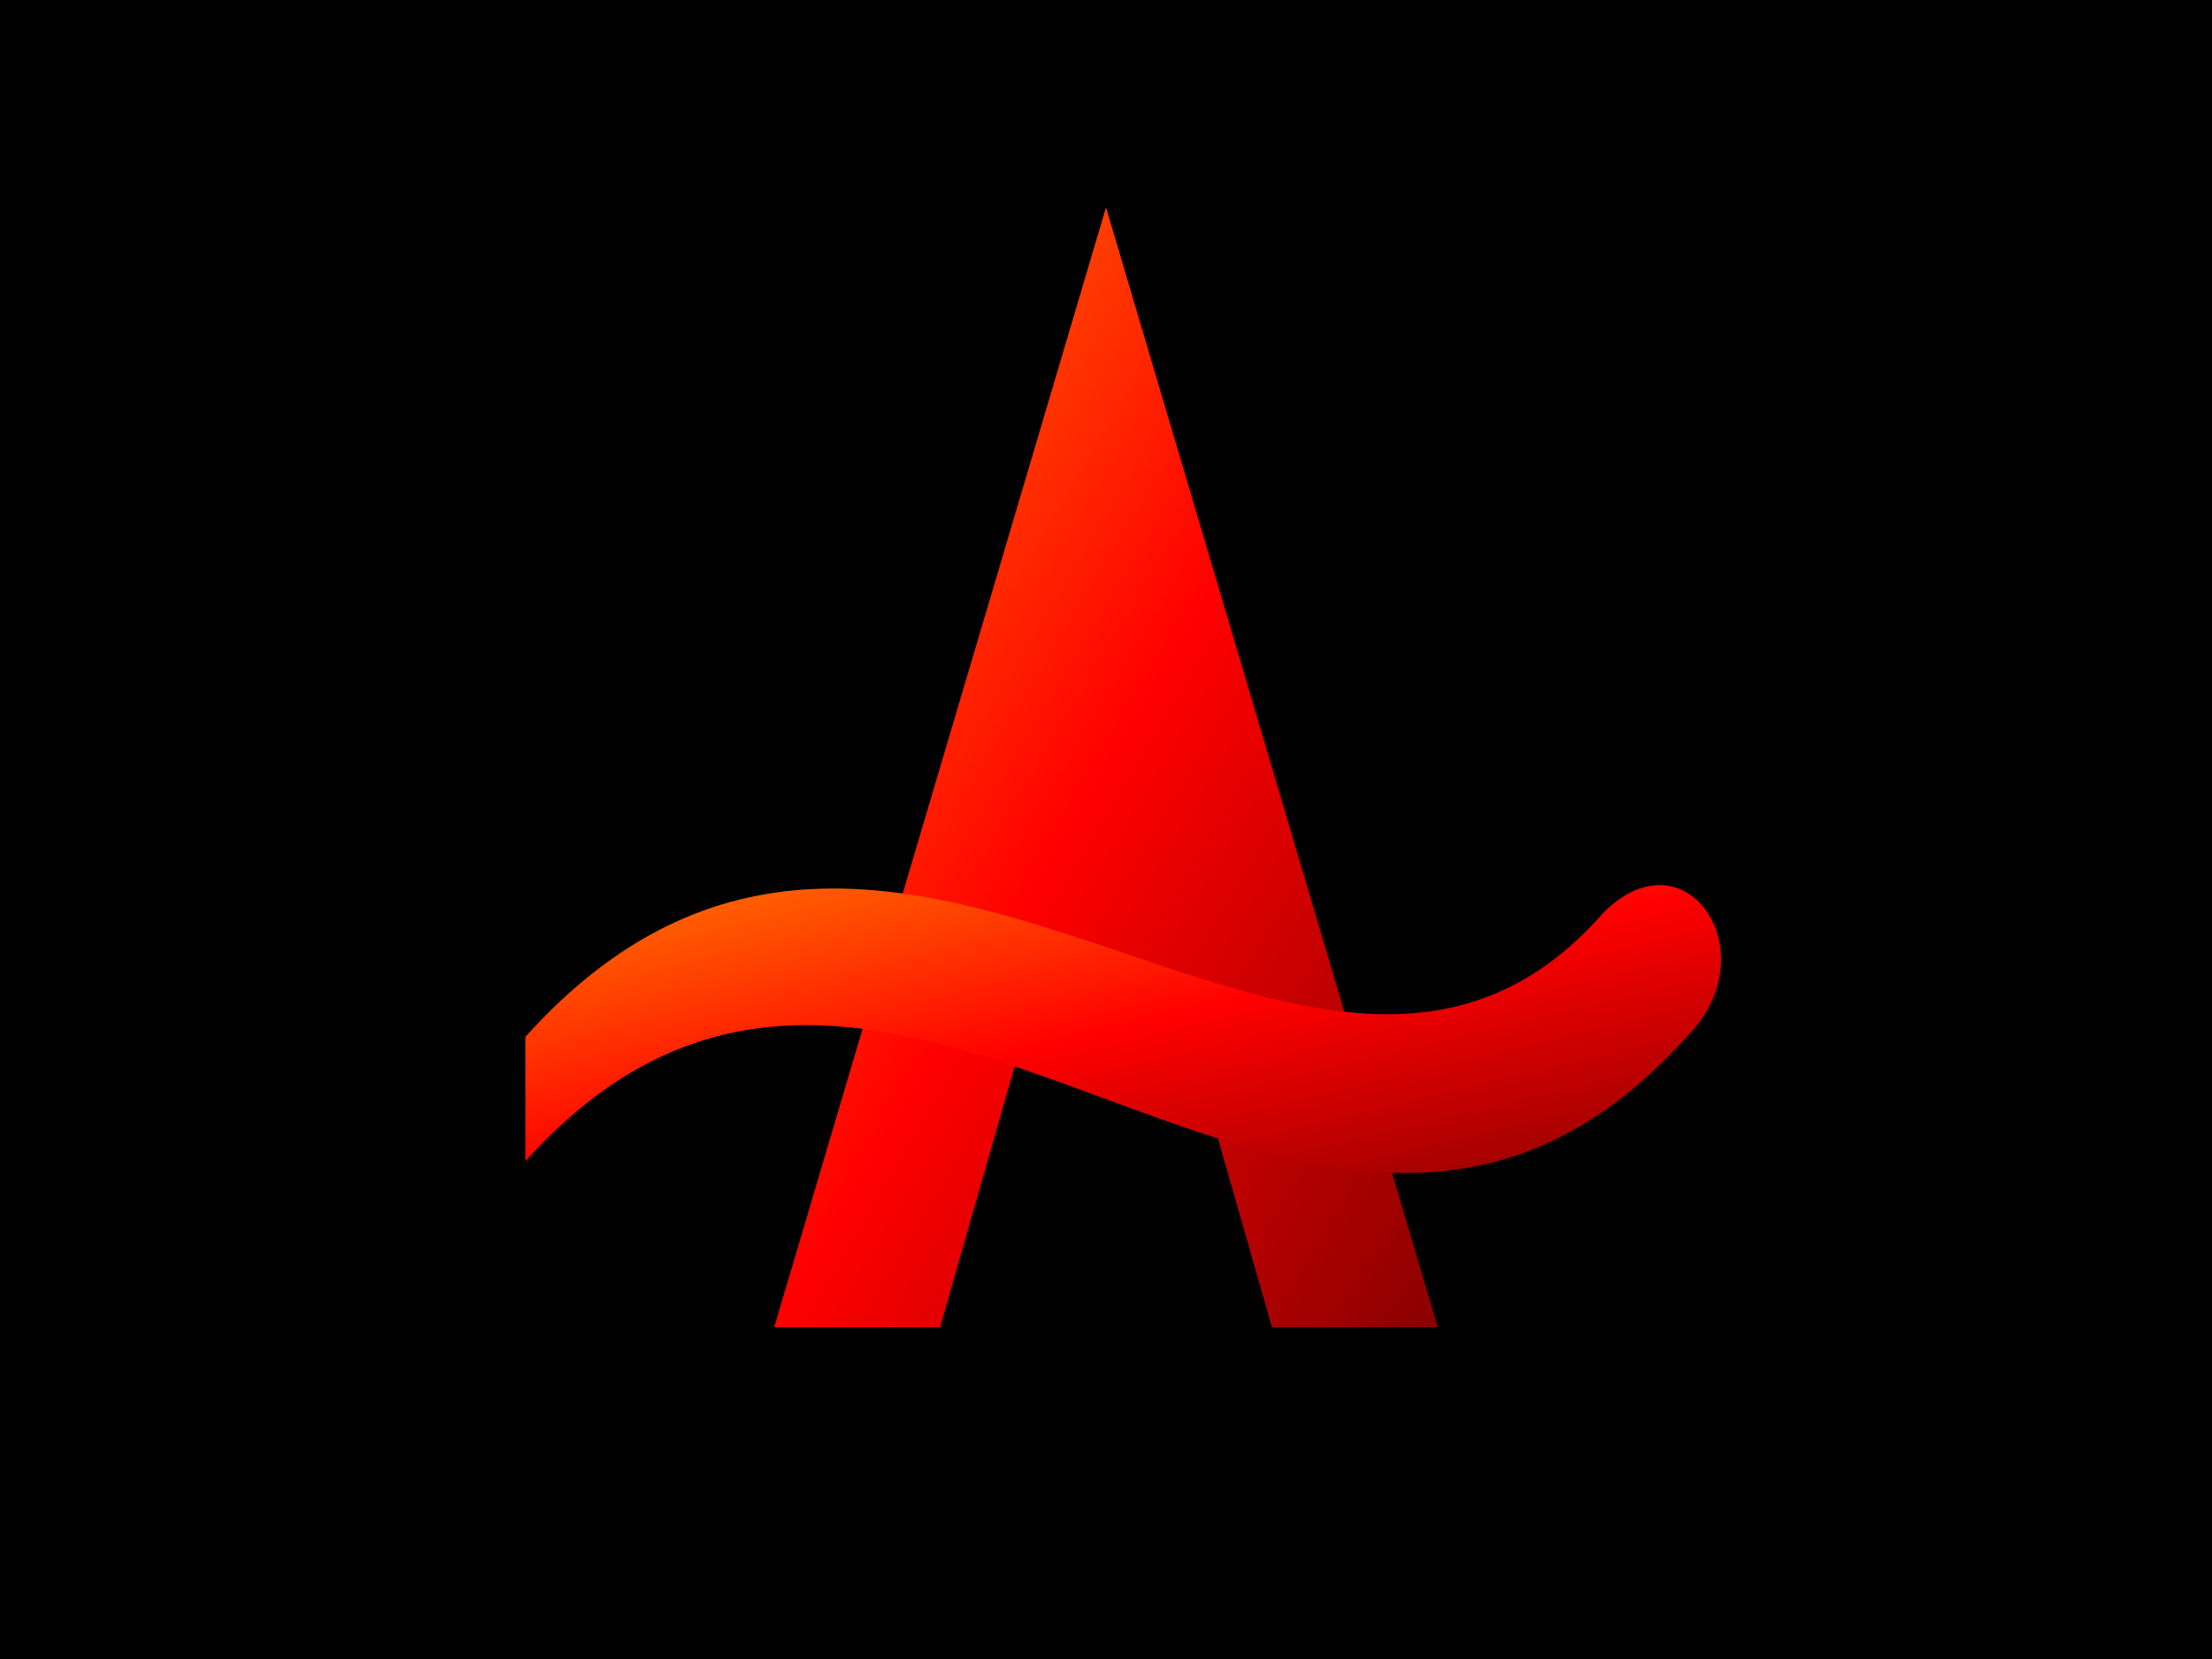
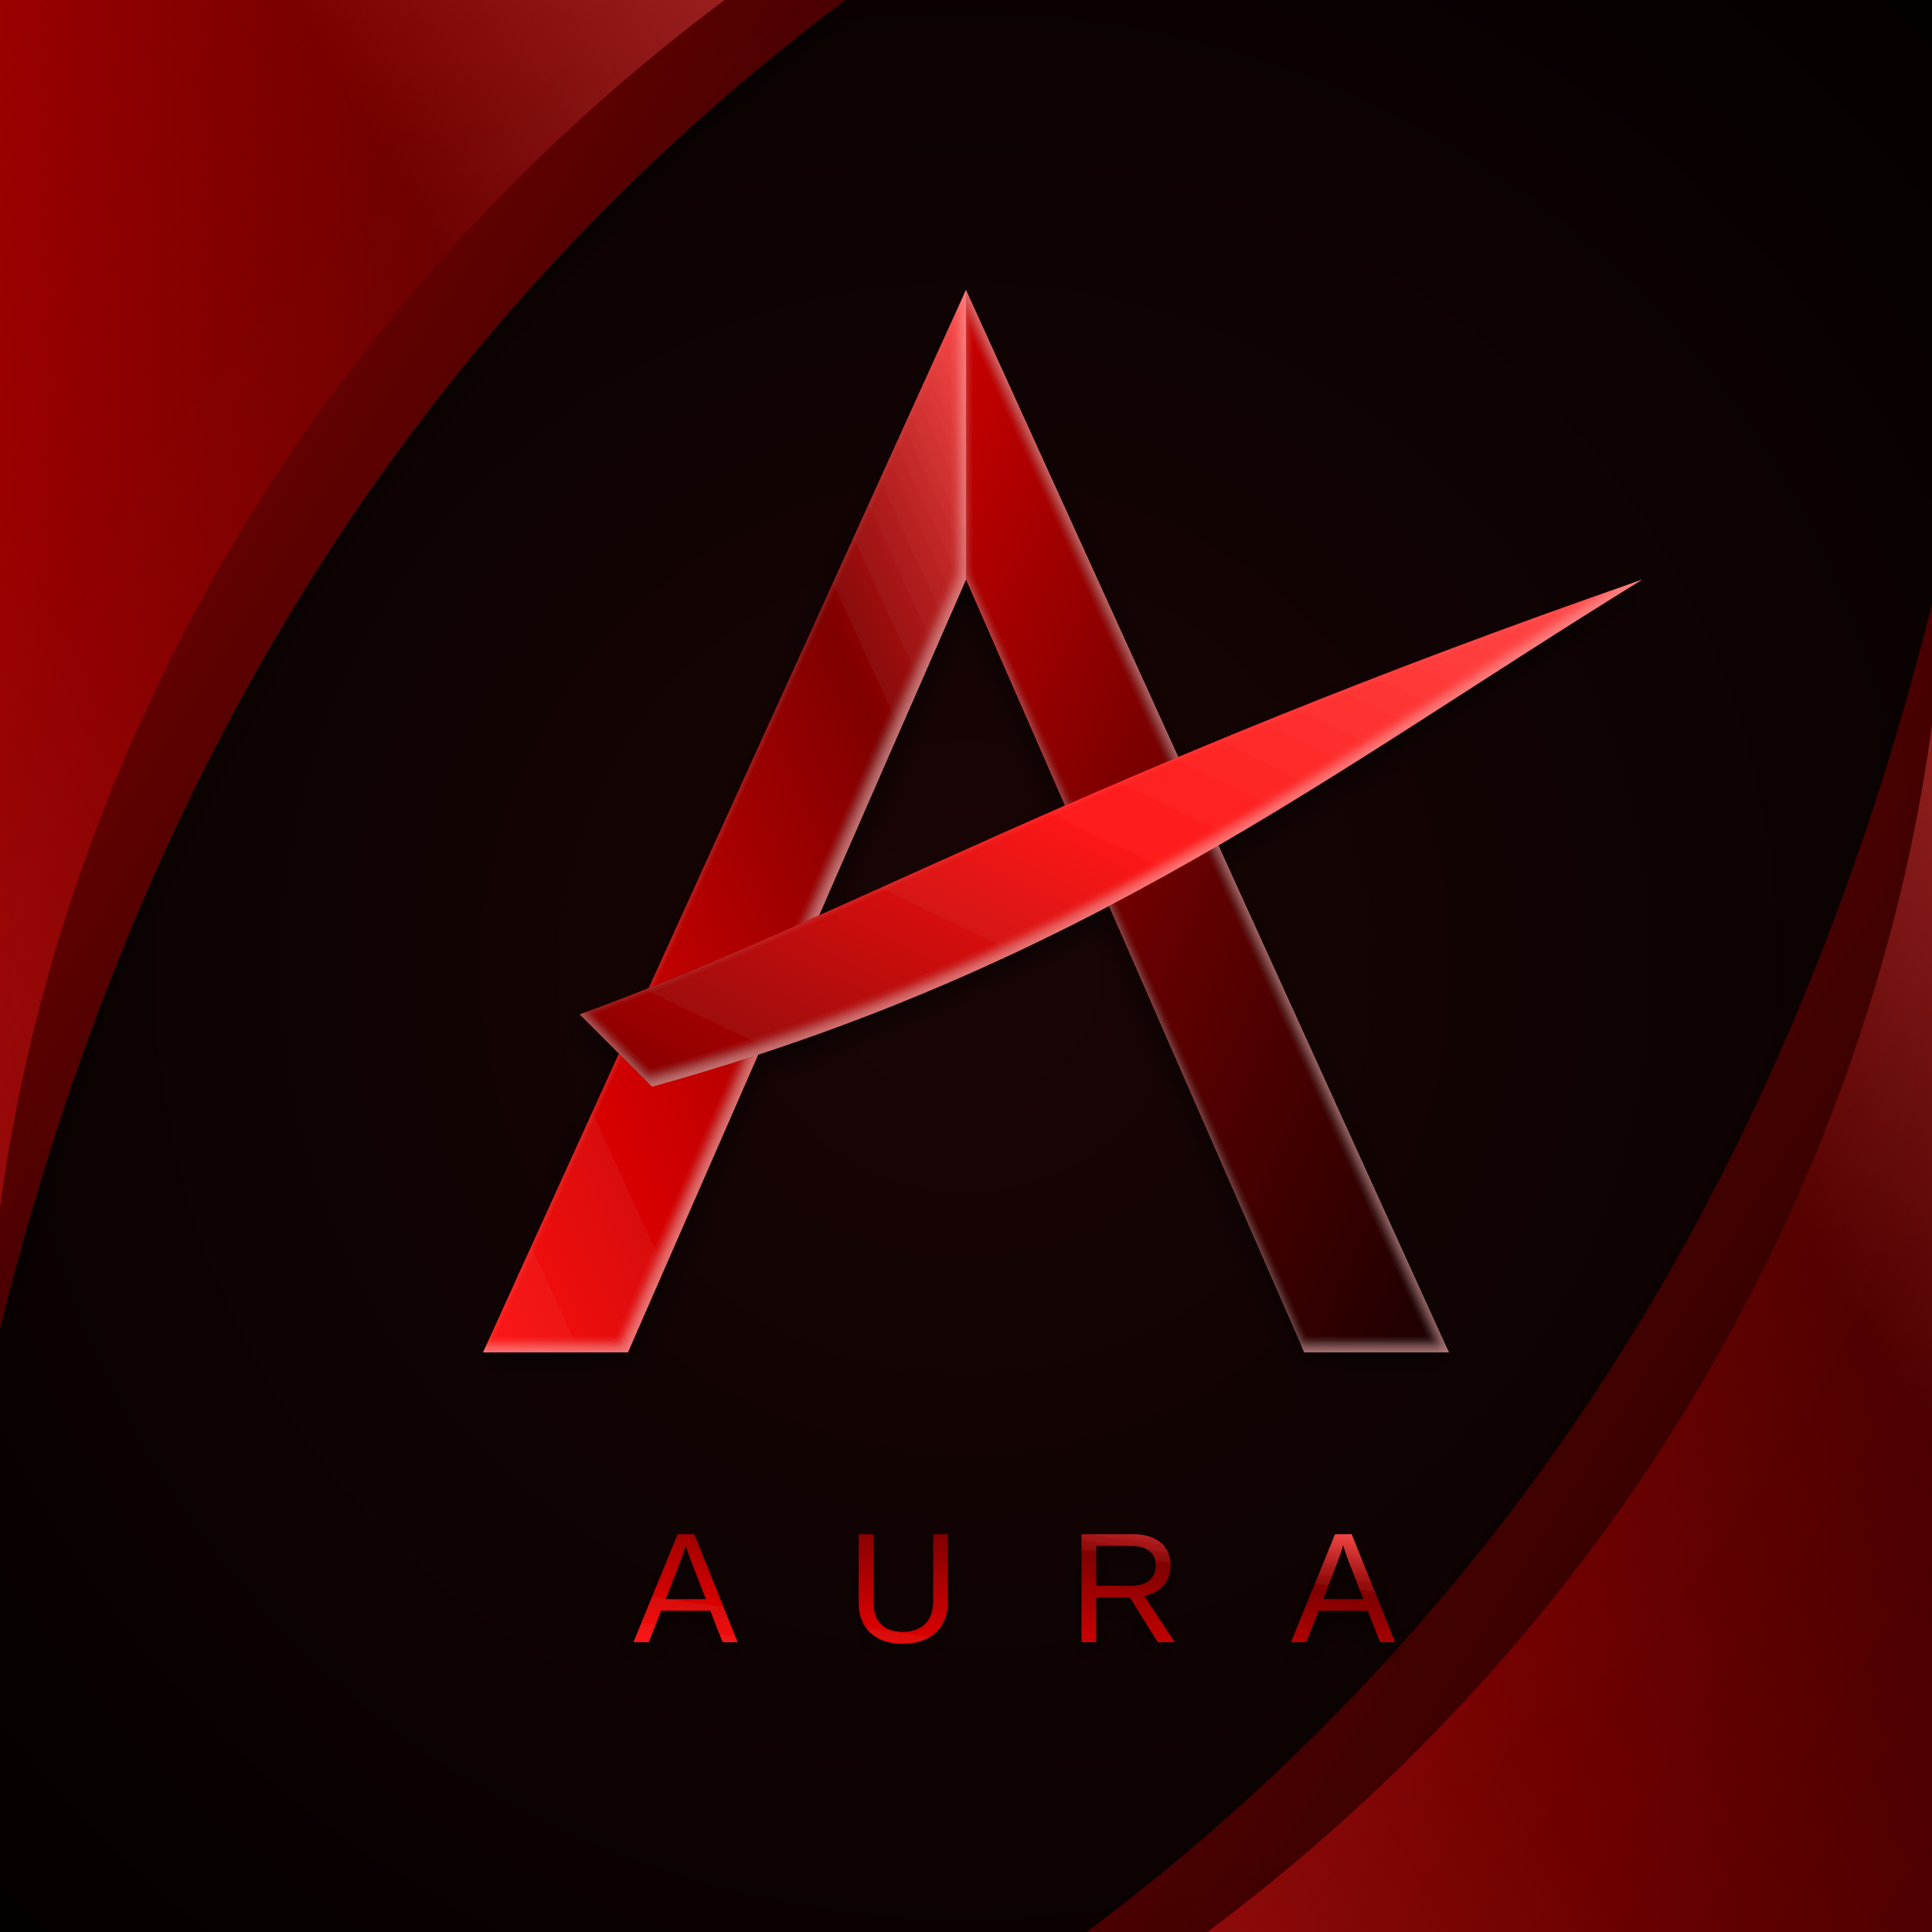
- <svg xmlns="http://www.w3.org/2000/svg" viewBox="0 0 800 600" width="100%" height="100%">
-   <rect width="800" height="600" fill="#000000" />
+ <svg xmlns="http://www.w3.org/2000/svg" viewBox="0 0 800 800" width="100%" height="100%">
  <defs>
-     <linearGradient id="grad" x1="0%" y1="0%" x2="100%" y2="100%">
-       <stop offset="0%" stop-color="#FF7A00" />
-       <stop offset="50%" stop-color="#FF0000" />
-       <stop offset="100%" stop-color="#8B0000" />
+     <radialGradient id="bg-grad" cx="50%" cy="50%" r="70%">
+       <stop offset="0%" stop-color="#1a0505" />
+       <stop offset="100%" stop-color="#050000" />
+     </radialGradient>
+     <linearGradient id="red-metal-dark" x1="0%" y1="0%" x2="100%" y2="100%">
+       <stop offset="0%" stop-color="#cc0000" />
+       <stop offset="50%" stop-color="#660000" />
+       <stop offset="100%" stop-color="#1a0000" />
    </linearGradient>
+     <linearGradient id="red-metal-light" x1="0%" y1="100%" x2="100%" y2="0%">
+       <stop offset="0%" stop-color="#ff1a1a" />
+       <stop offset="30%" stop-color="#cc0000" />
+       <stop offset="70%" stop-color="#800000" />
+       <stop offset="100%" stop-color="#ff4d4d" />
+     </linearGradient>
+     <linearGradient id="red-metal-swoosh" x1="0%" y1="100%" x2="100%" y2="0%">
+       <stop offset="0%" stop-color="#800000" />
+       <stop offset="50%" stop-color="#ff1a1a" />
+       <stop offset="100%" stop-color="#ff4d4d" />
+     </linearGradient>
+     <filter id="drop-shadow" x="-20%" y="-20%" width="140%" height="140%">
+       <feDropShadow dx="0" dy="15" stdDeviation="15" flood-color="#000" flood-opacity="0.9" />
+       <feDropShadow dx="0" dy="5" stdDeviation="5" flood-color="#000" flood-opacity="0.6" />
+     </filter>
+     <filter id="bevel">
+       <feGaussianBlur in="SourceAlpha" stdDeviation="2" result="blur" />
+       <feOffset dx="-2" dy="-2" result="offsetBlur" />
+       <feComposite in="SourceGraphic" in2="offsetBlur" operator="arithmetic" k2="1" k3="-1" result="shadowDiff" />
+       <feFlood flood-color="#ffb3b3" flood-opacity="0.4" />
+       <feComposite in2="shadowDiff" operator="in" />
+       <feComposite in2="SourceGraphic" operator="over" />
+     </filter>
  </defs>
-   <g transform="translate(400, 300) scale(1.5) translate(-400, -300)">
-     <path d="M400 150 L320 420 L360 420 L380 350 L420 350 L440 420 L480 420 Z" fill="url(#grad)" />
-     <path d="M260 380 C 350 280, 450 450, 540 350 C 560 330, 540 300, 520 320 C 450 400, 350 250, 260 350 Z" fill="url(#grad)" />
+   <rect width="800" height="800" fill="url(#bg-grad)" />
+   <path d="M 0 0 L 350 0 C 150 150, 50 350, 0 550 Z" fill="url(#red-metal-dark)" opacity="0.7" filter="url(#drop-shadow)" />
+   <path d="M 0 0 L 300 0 C 100 150, 20 350, 0 500 Z" fill="url(#red-metal-light)" opacity="0.4" />
+   <path d="M 800 800 L 450 800 C 650 650, 750 450, 800 250 Z" fill="url(#red-metal-dark)" opacity="0.7" filter="url(#drop-shadow)" />
+   <path d="M 800 800 L 500 800 C 700 650, 780 450, 800 300 Z" fill="url(#red-metal-light)" opacity="0.4" />
+   <g transform="translate(400, 340)" filter="url(#drop-shadow)">
+     <path d="M 0 -220 L -200 220 L -140 220 L 0 -100 Z" fill="url(#red-metal-light)" filter="url(#bevel)" />
+     <path d="M 0 -220 L 0 -100 L 140 220 L 200 220 Z" fill="url(#red-metal-dark)" filter="url(#bevel)" />
+     <path d="M -160 80 C -50 40, 50 -20, 280 -100 C 150 -20, 50 60, -130 110 Z" fill="url(#red-metal-swoosh)" filter="url(#bevel)" />
  </g>
+   <text x="420" y="680" font-family="'Trebuchet MS', Arial, sans-serif" font-size="65" font-weight="normal" letter-spacing="45" fill="url(#red-metal-light)" text-anchor="middle" filter="url(#drop-shadow)">AURA</text>
</svg>
